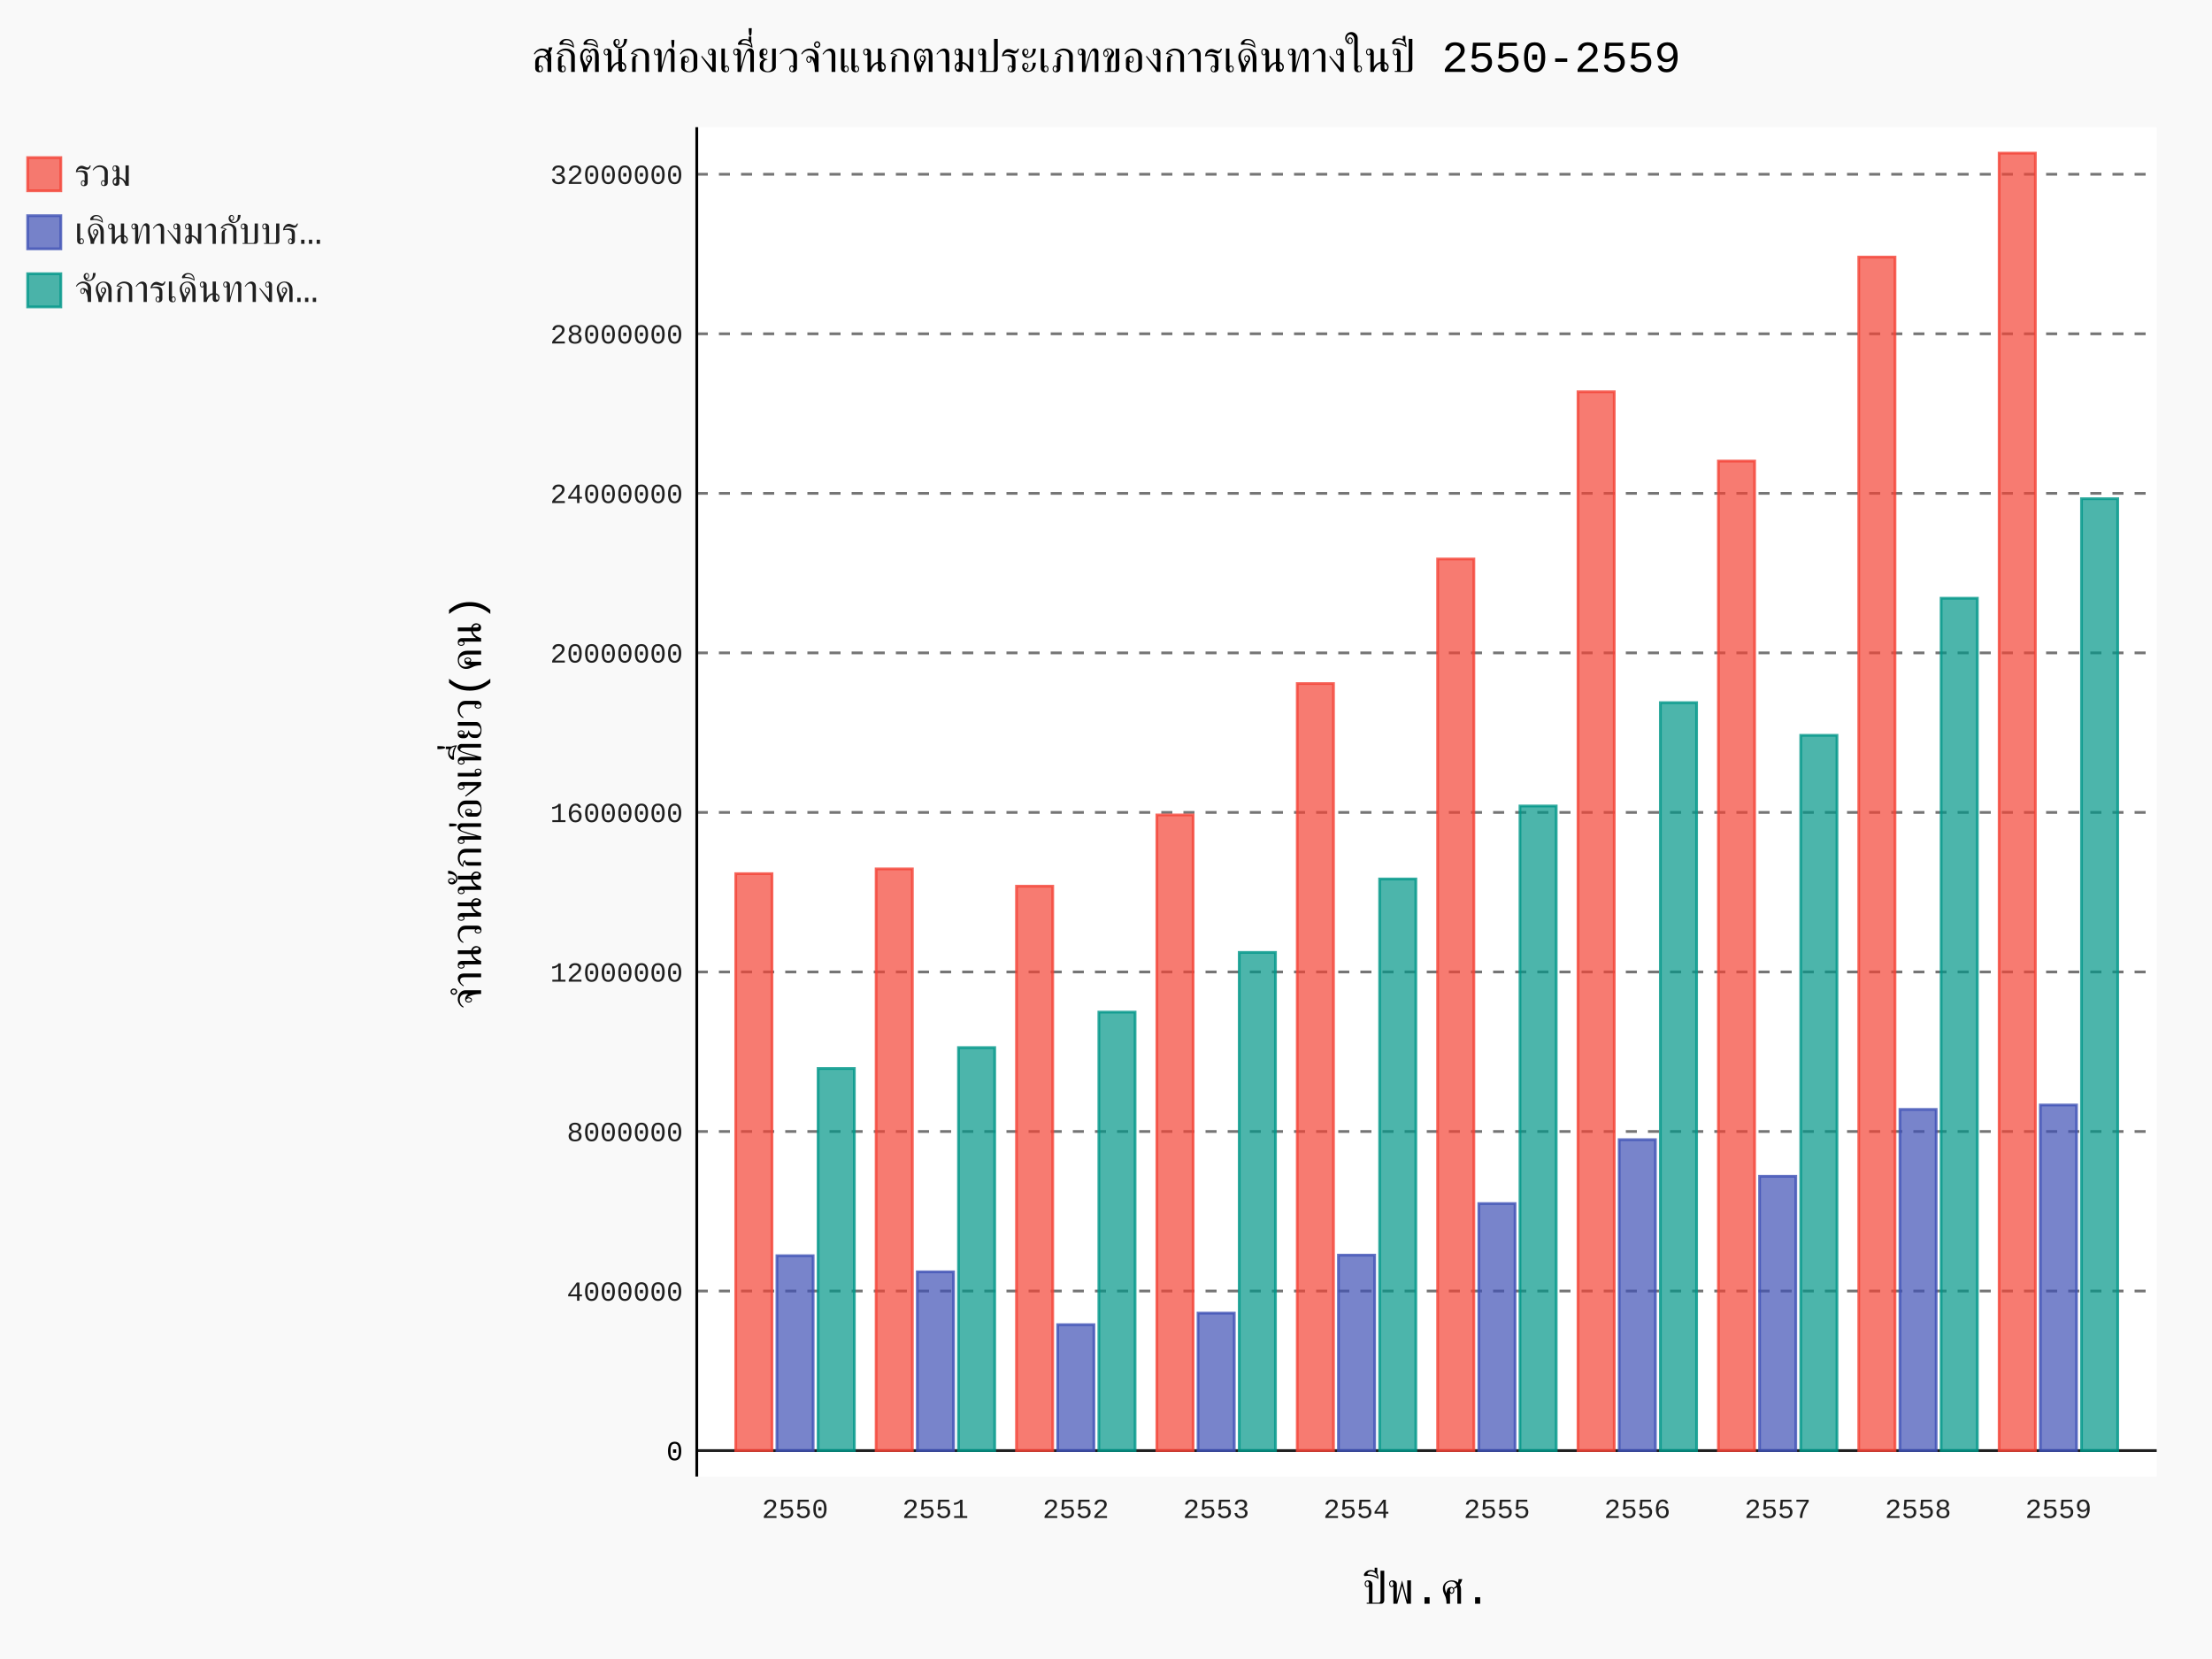
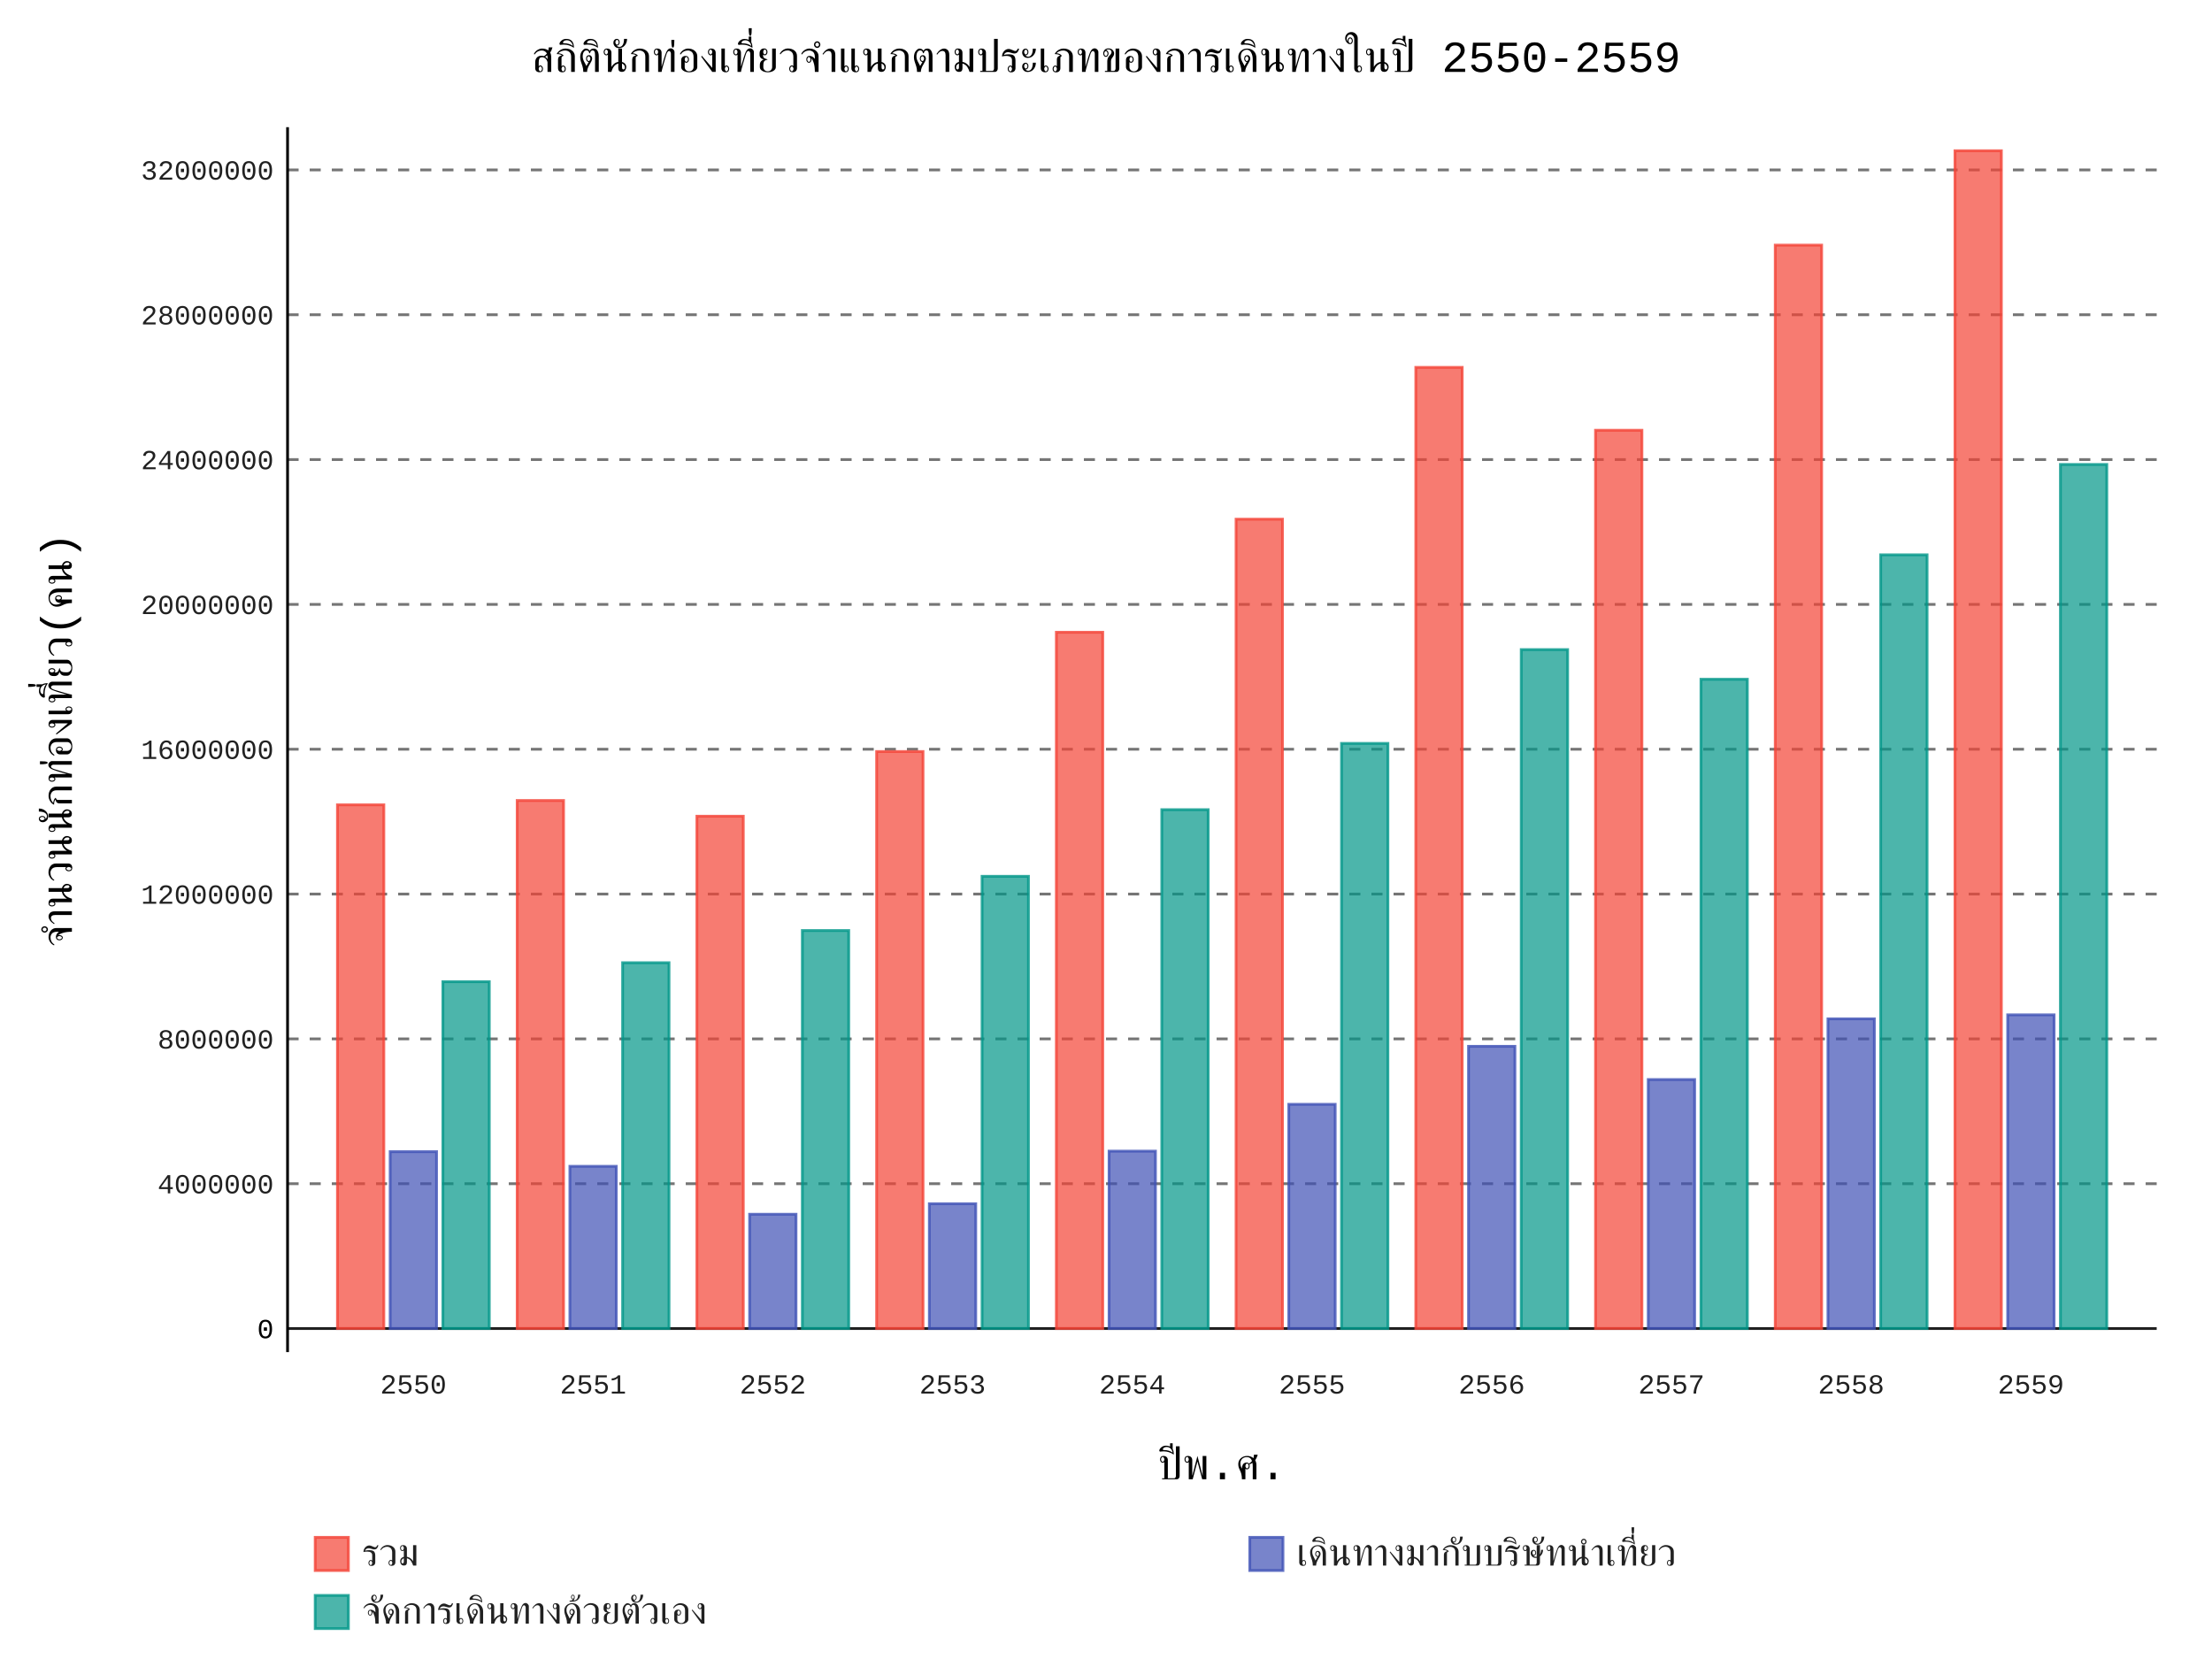
- <svg xmlns="http://www.w3.org/2000/svg" id="chart-1ba8c860-4dbc-46d3-808d-9aaba8600402" class="pygal-chart" viewBox="0 0 800 600">
+ <svg xmlns="http://www.w3.org/2000/svg" id="chart-e5540ccb-08a6-4ef2-a587-dcfdd253a088" class="pygal-chart" viewBox="0 0 800 600">
  <defs>
-     <style type="text/css">#chart-1ba8c860-4dbc-46d3-808d-9aaba8600402{-webkit-user-select:none;-webkit-font-smoothing:antialiased;font-family:Consolas,"Liberation Mono",Menlo,Courier,monospace}#chart-1ba8c860-4dbc-46d3-808d-9aaba8600402 .title{font-family:Consolas,"Liberation Mono",Menlo,Courier,monospace;font-size:16px}#chart-1ba8c860-4dbc-46d3-808d-9aaba8600402 .legends .legend text{font-family:Consolas,"Liberation Mono",Menlo,Courier,monospace;font-size:14px}#chart-1ba8c860-4dbc-46d3-808d-9aaba8600402 .axis text{font-family:Consolas,"Liberation Mono",Menlo,Courier,monospace;font-size:10px}#chart-1ba8c860-4dbc-46d3-808d-9aaba8600402 .axis text.major{font-family:Consolas,"Liberation Mono",Menlo,Courier,monospace;font-size:10px}#chart-1ba8c860-4dbc-46d3-808d-9aaba8600402 .text-overlay text.value{font-family:Consolas,"Liberation Mono",Menlo,Courier,monospace;font-size:16px}#chart-1ba8c860-4dbc-46d3-808d-9aaba8600402 .text-overlay text.label{font-family:Consolas,"Liberation Mono",Menlo,Courier,monospace;font-size:10px}#chart-1ba8c860-4dbc-46d3-808d-9aaba8600402 .tooltip{font-family:Consolas,"Liberation Mono",Menlo,Courier,monospace;font-size:14px}#chart-1ba8c860-4dbc-46d3-808d-9aaba8600402 text.no_data{font-family:Consolas,"Liberation Mono",Menlo,Courier,monospace;font-size:64px}
- #chart-1ba8c860-4dbc-46d3-808d-9aaba8600402{background-color:rgba(249,249,249,1)}#chart-1ba8c860-4dbc-46d3-808d-9aaba8600402 path,#chart-1ba8c860-4dbc-46d3-808d-9aaba8600402 line,#chart-1ba8c860-4dbc-46d3-808d-9aaba8600402 rect,#chart-1ba8c860-4dbc-46d3-808d-9aaba8600402 circle{-webkit-transition:150ms;-moz-transition:150ms;transition:150ms}#chart-1ba8c860-4dbc-46d3-808d-9aaba8600402 .graph &gt; .background{fill:rgba(249,249,249,1)}#chart-1ba8c860-4dbc-46d3-808d-9aaba8600402 .plot &gt; .background{fill:rgba(255,255,255,1)}#chart-1ba8c860-4dbc-46d3-808d-9aaba8600402 .graph{fill:rgba(0,0,0,.87)}#chart-1ba8c860-4dbc-46d3-808d-9aaba8600402 text.no_data{fill:rgba(0,0,0,1)}#chart-1ba8c860-4dbc-46d3-808d-9aaba8600402 .title{fill:rgba(0,0,0,1)}#chart-1ba8c860-4dbc-46d3-808d-9aaba8600402 .legends .legend text{fill:rgba(0,0,0,.87)}#chart-1ba8c860-4dbc-46d3-808d-9aaba8600402 .legends .legend:hover text{fill:rgba(0,0,0,1)}#chart-1ba8c860-4dbc-46d3-808d-9aaba8600402 .axis .line{stroke:rgba(0,0,0,1)}#chart-1ba8c860-4dbc-46d3-808d-9aaba8600402 .axis .guide.line{stroke:rgba(0,0,0,.54)}#chart-1ba8c860-4dbc-46d3-808d-9aaba8600402 .axis .major.line{stroke:rgba(0,0,0,.87)}#chart-1ba8c860-4dbc-46d3-808d-9aaba8600402 .axis text.major{fill:rgba(0,0,0,1)}#chart-1ba8c860-4dbc-46d3-808d-9aaba8600402 .axis.y .guides:hover .guide.line,#chart-1ba8c860-4dbc-46d3-808d-9aaba8600402 .line-graph .axis.x .guides:hover .guide.line,#chart-1ba8c860-4dbc-46d3-808d-9aaba8600402 .stackedline-graph .axis.x .guides:hover .guide.line,#chart-1ba8c860-4dbc-46d3-808d-9aaba8600402 .xy-graph .axis.x .guides:hover .guide.line{stroke:rgba(0,0,0,1)}#chart-1ba8c860-4dbc-46d3-808d-9aaba8600402 .axis .guides:hover text{fill:rgba(0,0,0,1)}#chart-1ba8c860-4dbc-46d3-808d-9aaba8600402 .reactive{fill-opacity:.7;stroke-opacity:.8}#chart-1ba8c860-4dbc-46d3-808d-9aaba8600402 .ci{stroke:rgba(0,0,0,.87)}#chart-1ba8c860-4dbc-46d3-808d-9aaba8600402 .reactive.active,#chart-1ba8c860-4dbc-46d3-808d-9aaba8600402 .active .reactive{fill-opacity:.8;stroke-opacity:.9;stroke-width:4}#chart-1ba8c860-4dbc-46d3-808d-9aaba8600402 .ci .reactive.active{stroke-width:1.5}#chart-1ba8c860-4dbc-46d3-808d-9aaba8600402 .series text{fill:rgba(0,0,0,1)}#chart-1ba8c860-4dbc-46d3-808d-9aaba8600402 .tooltip rect{fill:rgba(255,255,255,1);stroke:rgba(0,0,0,1);-webkit-transition:opacity 150ms;-moz-transition:opacity 150ms;transition:opacity 150ms}#chart-1ba8c860-4dbc-46d3-808d-9aaba8600402 .tooltip .label{fill:rgba(0,0,0,.87)}#chart-1ba8c860-4dbc-46d3-808d-9aaba8600402 .tooltip .label{fill:rgba(0,0,0,.87)}#chart-1ba8c860-4dbc-46d3-808d-9aaba8600402 .tooltip .legend{font-size:.8em;fill:rgba(0,0,0,.54)}#chart-1ba8c860-4dbc-46d3-808d-9aaba8600402 .tooltip .x_label{font-size:.6em;fill:rgba(0,0,0,1)}#chart-1ba8c860-4dbc-46d3-808d-9aaba8600402 .tooltip .xlink{font-size:.5em;text-decoration:underline}#chart-1ba8c860-4dbc-46d3-808d-9aaba8600402 .tooltip .value{font-size:1.5em}#chart-1ba8c860-4dbc-46d3-808d-9aaba8600402 .bound{font-size:.5em}#chart-1ba8c860-4dbc-46d3-808d-9aaba8600402 .max-value{font-size:.75em;fill:rgba(0,0,0,.54)}#chart-1ba8c860-4dbc-46d3-808d-9aaba8600402 .map-element{fill:rgba(255,255,255,1);stroke:rgba(0,0,0,.54) !important}#chart-1ba8c860-4dbc-46d3-808d-9aaba8600402 .map-element .reactive{fill-opacity:inherit;stroke-opacity:inherit}#chart-1ba8c860-4dbc-46d3-808d-9aaba8600402 .color-0,#chart-1ba8c860-4dbc-46d3-808d-9aaba8600402 .color-0 a:visited{stroke:#F44336;fill:#F44336}#chart-1ba8c860-4dbc-46d3-808d-9aaba8600402 .color-1,#chart-1ba8c860-4dbc-46d3-808d-9aaba8600402 .color-1 a:visited{stroke:#3F51B5;fill:#3F51B5}#chart-1ba8c860-4dbc-46d3-808d-9aaba8600402 .color-2,#chart-1ba8c860-4dbc-46d3-808d-9aaba8600402 .color-2 a:visited{stroke:#009688;fill:#009688}#chart-1ba8c860-4dbc-46d3-808d-9aaba8600402 .text-overlay .color-0 text{fill:black}#chart-1ba8c860-4dbc-46d3-808d-9aaba8600402 .text-overlay .color-1 text{fill:black}#chart-1ba8c860-4dbc-46d3-808d-9aaba8600402 .text-overlay .color-2 text{fill:black}
- #chart-1ba8c860-4dbc-46d3-808d-9aaba8600402 text.no_data{text-anchor:middle}#chart-1ba8c860-4dbc-46d3-808d-9aaba8600402 .guide.line{fill:none}#chart-1ba8c860-4dbc-46d3-808d-9aaba8600402 .centered{text-anchor:middle}#chart-1ba8c860-4dbc-46d3-808d-9aaba8600402 .title{text-anchor:middle}#chart-1ba8c860-4dbc-46d3-808d-9aaba8600402 .legends .legend text{fill-opacity:1}#chart-1ba8c860-4dbc-46d3-808d-9aaba8600402 .axis.x text{text-anchor:middle}#chart-1ba8c860-4dbc-46d3-808d-9aaba8600402 .axis.x:not(.web) text[transform]{text-anchor:start}#chart-1ba8c860-4dbc-46d3-808d-9aaba8600402 .axis.x:not(.web) text[transform].backwards{text-anchor:end}#chart-1ba8c860-4dbc-46d3-808d-9aaba8600402 .axis.y text{text-anchor:end}#chart-1ba8c860-4dbc-46d3-808d-9aaba8600402 .axis.y text[transform].backwards{text-anchor:start}#chart-1ba8c860-4dbc-46d3-808d-9aaba8600402 .axis.y2 text{text-anchor:start}#chart-1ba8c860-4dbc-46d3-808d-9aaba8600402 .axis.y2 text[transform].backwards{text-anchor:end}#chart-1ba8c860-4dbc-46d3-808d-9aaba8600402 .axis .guide.line{stroke-dasharray:4,4}#chart-1ba8c860-4dbc-46d3-808d-9aaba8600402 .axis .major.guide.line{stroke-dasharray:6,6}#chart-1ba8c860-4dbc-46d3-808d-9aaba8600402 .horizontal .axis.y .guide.line,#chart-1ba8c860-4dbc-46d3-808d-9aaba8600402 .horizontal .axis.y2 .guide.line,#chart-1ba8c860-4dbc-46d3-808d-9aaba8600402 .vertical .axis.x .guide.line{opacity:0}#chart-1ba8c860-4dbc-46d3-808d-9aaba8600402 .horizontal .axis.always_show .guide.line,#chart-1ba8c860-4dbc-46d3-808d-9aaba8600402 .vertical .axis.always_show .guide.line{opacity:1 !important}#chart-1ba8c860-4dbc-46d3-808d-9aaba8600402 .axis.y .guides:hover .guide.line,#chart-1ba8c860-4dbc-46d3-808d-9aaba8600402 .axis.y2 .guides:hover .guide.line,#chart-1ba8c860-4dbc-46d3-808d-9aaba8600402 .axis.x .guides:hover .guide.line{opacity:1}#chart-1ba8c860-4dbc-46d3-808d-9aaba8600402 .axis .guides:hover text{opacity:1}#chart-1ba8c860-4dbc-46d3-808d-9aaba8600402 .nofill{fill:none}#chart-1ba8c860-4dbc-46d3-808d-9aaba8600402 .subtle-fill{fill-opacity:.2}#chart-1ba8c860-4dbc-46d3-808d-9aaba8600402 .dot{stroke-width:1px;fill-opacity:1}#chart-1ba8c860-4dbc-46d3-808d-9aaba8600402 .dot.active{stroke-width:5px}#chart-1ba8c860-4dbc-46d3-808d-9aaba8600402 .dot.negative{fill:transparent}#chart-1ba8c860-4dbc-46d3-808d-9aaba8600402 text,#chart-1ba8c860-4dbc-46d3-808d-9aaba8600402 tspan{stroke:none !important}#chart-1ba8c860-4dbc-46d3-808d-9aaba8600402 .series text.active{opacity:1}#chart-1ba8c860-4dbc-46d3-808d-9aaba8600402 .tooltip rect{fill-opacity:.95;stroke-width:.5}#chart-1ba8c860-4dbc-46d3-808d-9aaba8600402 .tooltip text{fill-opacity:1}#chart-1ba8c860-4dbc-46d3-808d-9aaba8600402 .showable{visibility:hidden}#chart-1ba8c860-4dbc-46d3-808d-9aaba8600402 .showable.shown{visibility:visible}#chart-1ba8c860-4dbc-46d3-808d-9aaba8600402 .gauge-background{fill:rgba(229,229,229,1);stroke:none}#chart-1ba8c860-4dbc-46d3-808d-9aaba8600402 .bg-lines{stroke:rgba(249,249,249,1);stroke-width:2px}</style>
+     <style type="text/css">#chart-e5540ccb-08a6-4ef2-a587-dcfdd253a088{-webkit-user-select:none;-webkit-font-smoothing:antialiased;font-family:Consolas,"Liberation Mono",Menlo,Courier,monospace}#chart-e5540ccb-08a6-4ef2-a587-dcfdd253a088 .title{font-family:Consolas,"Liberation Mono",Menlo,Courier,monospace;font-size:16px}#chart-e5540ccb-08a6-4ef2-a587-dcfdd253a088 .legends .legend text{font-family:Consolas,"Liberation Mono",Menlo,Courier,monospace;font-size:14px}#chart-e5540ccb-08a6-4ef2-a587-dcfdd253a088 .axis text{font-family:Consolas,"Liberation Mono",Menlo,Courier,monospace;font-size:10px}#chart-e5540ccb-08a6-4ef2-a587-dcfdd253a088 .axis text.major{font-family:Consolas,"Liberation Mono",Menlo,Courier,monospace;font-size:10px}#chart-e5540ccb-08a6-4ef2-a587-dcfdd253a088 .text-overlay text.value{font-family:Consolas,"Liberation Mono",Menlo,Courier,monospace;font-size:16px}#chart-e5540ccb-08a6-4ef2-a587-dcfdd253a088 .text-overlay text.label{font-family:Consolas,"Liberation Mono",Menlo,Courier,monospace;font-size:10px}#chart-e5540ccb-08a6-4ef2-a587-dcfdd253a088 .tooltip{font-family:Consolas,"Liberation Mono",Menlo,Courier,monospace;font-size:14px}#chart-e5540ccb-08a6-4ef2-a587-dcfdd253a088 text.no_data{font-family:Consolas,"Liberation Mono",Menlo,Courier,monospace;font-size:64px}
+ #chart-e5540ccb-08a6-4ef2-a587-dcfdd253a088{background-color:transparent}#chart-e5540ccb-08a6-4ef2-a587-dcfdd253a088 path,#chart-e5540ccb-08a6-4ef2-a587-dcfdd253a088 line,#chart-e5540ccb-08a6-4ef2-a587-dcfdd253a088 rect,#chart-e5540ccb-08a6-4ef2-a587-dcfdd253a088 circle{-webkit-transition:150ms;-moz-transition:150ms;transition:150ms}#chart-e5540ccb-08a6-4ef2-a587-dcfdd253a088 .graph &gt; .background{fill:transparent}#chart-e5540ccb-08a6-4ef2-a587-dcfdd253a088 .plot &gt; .background{fill:transparent}#chart-e5540ccb-08a6-4ef2-a587-dcfdd253a088 .graph{fill:rgba(0,0,0,.87)}#chart-e5540ccb-08a6-4ef2-a587-dcfdd253a088 text.no_data{fill:rgba(0,0,0,1)}#chart-e5540ccb-08a6-4ef2-a587-dcfdd253a088 .title{fill:rgba(0,0,0,1)}#chart-e5540ccb-08a6-4ef2-a587-dcfdd253a088 .legends .legend text{fill:rgba(0,0,0,.87)}#chart-e5540ccb-08a6-4ef2-a587-dcfdd253a088 .legends .legend:hover text{fill:rgba(0,0,0,1)}#chart-e5540ccb-08a6-4ef2-a587-dcfdd253a088 .axis .line{stroke:rgba(0,0,0,1)}#chart-e5540ccb-08a6-4ef2-a587-dcfdd253a088 .axis .guide.line{stroke:rgba(0,0,0,.54)}#chart-e5540ccb-08a6-4ef2-a587-dcfdd253a088 .axis .major.line{stroke:rgba(0,0,0,.87)}#chart-e5540ccb-08a6-4ef2-a587-dcfdd253a088 .axis text.major{fill:rgba(0,0,0,1)}#chart-e5540ccb-08a6-4ef2-a587-dcfdd253a088 .axis.y .guides:hover .guide.line,#chart-e5540ccb-08a6-4ef2-a587-dcfdd253a088 .line-graph .axis.x .guides:hover .guide.line,#chart-e5540ccb-08a6-4ef2-a587-dcfdd253a088 .stackedline-graph .axis.x .guides:hover .guide.line,#chart-e5540ccb-08a6-4ef2-a587-dcfdd253a088 .xy-graph .axis.x .guides:hover .guide.line{stroke:rgba(0,0,0,1)}#chart-e5540ccb-08a6-4ef2-a587-dcfdd253a088 .axis .guides:hover text{fill:rgba(0,0,0,1)}#chart-e5540ccb-08a6-4ef2-a587-dcfdd253a088 .reactive{fill-opacity:.7;stroke-opacity:.8}#chart-e5540ccb-08a6-4ef2-a587-dcfdd253a088 .ci{stroke:rgba(0,0,0,.87)}#chart-e5540ccb-08a6-4ef2-a587-dcfdd253a088 .reactive.active,#chart-e5540ccb-08a6-4ef2-a587-dcfdd253a088 .active .reactive{fill-opacity:.8;stroke-opacity:.9;stroke-width:4}#chart-e5540ccb-08a6-4ef2-a587-dcfdd253a088 .ci .reactive.active{stroke-width:1.5}#chart-e5540ccb-08a6-4ef2-a587-dcfdd253a088 .series text{fill:rgba(0,0,0,1)}#chart-e5540ccb-08a6-4ef2-a587-dcfdd253a088 .tooltip rect{fill:transparent;stroke:rgba(0,0,0,1);-webkit-transition:opacity 150ms;-moz-transition:opacity 150ms;transition:opacity 150ms}#chart-e5540ccb-08a6-4ef2-a587-dcfdd253a088 .tooltip .label{fill:rgba(0,0,0,.87)}#chart-e5540ccb-08a6-4ef2-a587-dcfdd253a088 .tooltip .label{fill:rgba(0,0,0,.87)}#chart-e5540ccb-08a6-4ef2-a587-dcfdd253a088 .tooltip .legend{font-size:.8em;fill:rgba(0,0,0,.54)}#chart-e5540ccb-08a6-4ef2-a587-dcfdd253a088 .tooltip .x_label{font-size:.6em;fill:rgba(0,0,0,1)}#chart-e5540ccb-08a6-4ef2-a587-dcfdd253a088 .tooltip .xlink{font-size:.5em;text-decoration:underline}#chart-e5540ccb-08a6-4ef2-a587-dcfdd253a088 .tooltip .value{font-size:1.5em}#chart-e5540ccb-08a6-4ef2-a587-dcfdd253a088 .bound{font-size:.5em}#chart-e5540ccb-08a6-4ef2-a587-dcfdd253a088 .max-value{font-size:.75em;fill:rgba(0,0,0,.54)}#chart-e5540ccb-08a6-4ef2-a587-dcfdd253a088 .map-element{fill:transparent;stroke:rgba(0,0,0,.54) !important}#chart-e5540ccb-08a6-4ef2-a587-dcfdd253a088 .map-element .reactive{fill-opacity:inherit;stroke-opacity:inherit}#chart-e5540ccb-08a6-4ef2-a587-dcfdd253a088 .color-0,#chart-e5540ccb-08a6-4ef2-a587-dcfdd253a088 .color-0 a:visited{stroke:#F44336;fill:#F44336}#chart-e5540ccb-08a6-4ef2-a587-dcfdd253a088 .color-1,#chart-e5540ccb-08a6-4ef2-a587-dcfdd253a088 .color-1 a:visited{stroke:#3F51B5;fill:#3F51B5}#chart-e5540ccb-08a6-4ef2-a587-dcfdd253a088 .color-2,#chart-e5540ccb-08a6-4ef2-a587-dcfdd253a088 .color-2 a:visited{stroke:#009688;fill:#009688}#chart-e5540ccb-08a6-4ef2-a587-dcfdd253a088 .text-overlay .color-0 text{fill:black}#chart-e5540ccb-08a6-4ef2-a587-dcfdd253a088 .text-overlay .color-1 text{fill:black}#chart-e5540ccb-08a6-4ef2-a587-dcfdd253a088 .text-overlay .color-2 text{fill:black}
+ #chart-e5540ccb-08a6-4ef2-a587-dcfdd253a088 text.no_data{text-anchor:middle}#chart-e5540ccb-08a6-4ef2-a587-dcfdd253a088 .guide.line{fill:none}#chart-e5540ccb-08a6-4ef2-a587-dcfdd253a088 .centered{text-anchor:middle}#chart-e5540ccb-08a6-4ef2-a587-dcfdd253a088 .title{text-anchor:middle}#chart-e5540ccb-08a6-4ef2-a587-dcfdd253a088 .legends .legend text{fill-opacity:1}#chart-e5540ccb-08a6-4ef2-a587-dcfdd253a088 .axis.x text{text-anchor:middle}#chart-e5540ccb-08a6-4ef2-a587-dcfdd253a088 .axis.x:not(.web) text[transform]{text-anchor:start}#chart-e5540ccb-08a6-4ef2-a587-dcfdd253a088 .axis.x:not(.web) text[transform].backwards{text-anchor:end}#chart-e5540ccb-08a6-4ef2-a587-dcfdd253a088 .axis.y text{text-anchor:end}#chart-e5540ccb-08a6-4ef2-a587-dcfdd253a088 .axis.y text[transform].backwards{text-anchor:start}#chart-e5540ccb-08a6-4ef2-a587-dcfdd253a088 .axis.y2 text{text-anchor:start}#chart-e5540ccb-08a6-4ef2-a587-dcfdd253a088 .axis.y2 text[transform].backwards{text-anchor:end}#chart-e5540ccb-08a6-4ef2-a587-dcfdd253a088 .axis .guide.line{stroke-dasharray:4,4}#chart-e5540ccb-08a6-4ef2-a587-dcfdd253a088 .axis .major.guide.line{stroke-dasharray:6,6}#chart-e5540ccb-08a6-4ef2-a587-dcfdd253a088 .horizontal .axis.y .guide.line,#chart-e5540ccb-08a6-4ef2-a587-dcfdd253a088 .horizontal .axis.y2 .guide.line,#chart-e5540ccb-08a6-4ef2-a587-dcfdd253a088 .vertical .axis.x .guide.line{opacity:0}#chart-e5540ccb-08a6-4ef2-a587-dcfdd253a088 .horizontal .axis.always_show .guide.line,#chart-e5540ccb-08a6-4ef2-a587-dcfdd253a088 .vertical .axis.always_show .guide.line{opacity:1 !important}#chart-e5540ccb-08a6-4ef2-a587-dcfdd253a088 .axis.y .guides:hover .guide.line,#chart-e5540ccb-08a6-4ef2-a587-dcfdd253a088 .axis.y2 .guides:hover .guide.line,#chart-e5540ccb-08a6-4ef2-a587-dcfdd253a088 .axis.x .guides:hover .guide.line{opacity:1}#chart-e5540ccb-08a6-4ef2-a587-dcfdd253a088 .axis .guides:hover text{opacity:1}#chart-e5540ccb-08a6-4ef2-a587-dcfdd253a088 .nofill{fill:none}#chart-e5540ccb-08a6-4ef2-a587-dcfdd253a088 .subtle-fill{fill-opacity:.2}#chart-e5540ccb-08a6-4ef2-a587-dcfdd253a088 .dot{stroke-width:1px;fill-opacity:1}#chart-e5540ccb-08a6-4ef2-a587-dcfdd253a088 .dot.active{stroke-width:5px}#chart-e5540ccb-08a6-4ef2-a587-dcfdd253a088 .dot.negative{fill:transparent}#chart-e5540ccb-08a6-4ef2-a587-dcfdd253a088 text,#chart-e5540ccb-08a6-4ef2-a587-dcfdd253a088 tspan{stroke:none !important}#chart-e5540ccb-08a6-4ef2-a587-dcfdd253a088 .series text.active{opacity:1}#chart-e5540ccb-08a6-4ef2-a587-dcfdd253a088 .tooltip rect{fill-opacity:.95;stroke-width:.5}#chart-e5540ccb-08a6-4ef2-a587-dcfdd253a088 .tooltip text{fill-opacity:1}#chart-e5540ccb-08a6-4ef2-a587-dcfdd253a088 .showable{visibility:hidden}#chart-e5540ccb-08a6-4ef2-a587-dcfdd253a088 .showable.shown{visibility:visible}#chart-e5540ccb-08a6-4ef2-a587-dcfdd253a088 .gauge-background{fill:rgba(229,229,229,1);stroke:none}#chart-e5540ccb-08a6-4ef2-a587-dcfdd253a088 .bg-lines{stroke:transparent;stroke-width:2px}</style>
  </defs>
  <g class="graph bar-graph vertical">
    <rect class="background" height="600" width="800" x="0" y="0" />
-     <g class="plot" transform="translate(252, 46)">
-       <rect class="background" height="488" width="528.0" x="0" y="0" />
+     <g class="plot" transform="translate(104, 46)">
+       <rect class="background" height="443.0" width="676.0" x="0" y="0" />
      <g class="axis y always_show">
        <g class="guides">
-           <path class="axis major line" d="M0 478.615 h528" />
-           <text class="major" x="-5" y="482.115">0</text>
-         </g>
-         <g class="guides">
-           <path class="guide line" d="M0 420.916 h528" />
-           <text class="" x="-5" y="424.416">4000000</text>
-         </g>
-         <g class="guides">
-           <path class="guide line" d="M0 363.217 h528" />
-           <text class="" x="-5" y="366.717">8000000</text>
-         </g>
-         <g class="guides">
-           <path class="guide line" d="M0 305.519 h528" />
-           <text class="" x="-5" y="309.019">12000000</text>
-         </g>
-         <g class="guides">
-           <path class="guide line" d="M0 247.82 h528" />
-           <text class="" x="-5" y="251.32">16000000</text>
-         </g>
-         <g class="guides">
-           <path class="guide line" d="M0 190.121 h528" />
-           <text class="" x="-5" y="193.621">20000000</text>
-         </g>
-         <g class="guides">
-           <path class="guide line" d="M0 132.422 h528" />
-           <text class="" x="-5" y="135.922">24000000</text>
-         </g>
-         <g class="guides">
-           <path class="guide line" d="M0 74.723 h528" />
-           <text class="" x="-5" y="78.223">28000000</text>
-         </g>
-         <g class="guides">
-           <path class="guide line" d="M0 17.024 h528" />
-           <text class="" x="-5" y="20.524">32000000</text>
+           <path class="axis major line" d="M0 434.481 h676" />
+           <text class="major" x="-5" y="437.981">0</text>
+         </g>
+         <g class="guides">
+           <path class="guide line" d="M0 382.102 h676" />
+           <text class="" x="-5" y="385.602">4000000</text>
+         </g>
+         <g class="guides">
+           <path class="guide line" d="M0 329.724 h676" />
+           <text class="" x="-5" y="333.224">8000000</text>
+         </g>
+         <g class="guides">
+           <path class="guide line" d="M0 277.346 h676" />
+           <text class="" x="-5" y="280.846">12000000</text>
+         </g>
+         <g class="guides">
+           <path class="guide line" d="M0 224.967 h676" />
+           <text class="" x="-5" y="228.467">16000000</text>
+         </g>
+         <g class="guides">
+           <path class="guide line" d="M0 172.589 h676" />
+           <text class="" x="-5" y="176.089">20000000</text>
+         </g>
+         <g class="guides">
+           <path class="guide line" d="M0 120.211 h676" />
+           <text class="" x="-5" y="123.711">24000000</text>
+         </g>
+         <g class="guides">
+           <path class="guide line" d="M0 67.832 h676" />
+           <text class="" x="-5" y="71.332">28000000</text>
+         </g>
+         <g class="guides">
+           <path class="guide line" d="M0 15.454 h676" />
+           <text class="" x="-5" y="18.954">32000000</text>
        </g>
      </g>
      <g class="axis x">
-         <path class="line" d="M0 0 v488" />
-         <g class="guides">
-           <path class="guide line" d="M35.538 0 v488" />
-           <text class="" x="35.538" y="503.0">2550</text>
-         </g>
-         <g class="guides">
-           <path class="guide line" d="M86.308 0 v488" />
-           <text class="" x="86.308" y="503.0">2551</text>
-         </g>
-         <g class="guides">
-           <path class="guide line" d="M137.077 0 v488" />
-           <text class="" x="137.077" y="503.0">2552</text>
-         </g>
-         <g class="guides">
-           <path class="guide line" d="M187.846 0 v488" />
-           <text class="" x="187.846" y="503.0">2553</text>
-         </g>
-         <g class="guides">
-           <path class="guide line" d="M238.615 0 v488" />
-           <text class="" x="238.615" y="503.0">2554</text>
-         </g>
-         <g class="guides">
-           <path class="guide line" d="M289.385 0 v488" />
-           <text class="" x="289.385" y="503.0">2555</text>
-         </g>
-         <g class="guides">
-           <path class="guide line" d="M340.154 0 v488" />
-           <text class="" x="340.154" y="503.0">2556</text>
-         </g>
-         <g class="guides">
-           <path class="guide line" d="M390.923 0 v488" />
-           <text class="" x="390.923" y="503.0">2557</text>
-         </g>
-         <g class="guides">
-           <path class="guide line" d="M441.692 0 v488" />
-           <text class="" x="441.692" y="503.0">2558</text>
-         </g>
-         <g class="guides">
-           <path class="guide line" d="M492.462 0 v488" />
-           <text class="" x="492.462" y="503.0">2559</text>
+         <path class="line" d="M0 0 v443" />
+         <g class="guides">
+           <path class="guide line" d="M45.5 0 v443" />
+           <text class="" x="45.5" y="458.0">2550</text>
+         </g>
+         <g class="guides">
+           <path class="guide line" d="M110.5 0 v443" />
+           <text class="" x="110.5" y="458.0">2551</text>
+         </g>
+         <g class="guides">
+           <path class="guide line" d="M175.5 0 v443" />
+           <text class="" x="175.5" y="458.0">2552</text>
+         </g>
+         <g class="guides">
+           <path class="guide line" d="M240.5 0 v443" />
+           <text class="" x="240.5" y="458.0">2553</text>
+         </g>
+         <g class="guides">
+           <path class="guide line" d="M305.5 0 v443" />
+           <text class="" x="305.5" y="458.0">2554</text>
+         </g>
+         <g class="guides">
+           <path class="guide line" d="M370.5 0 v443" />
+           <text class="" x="370.5" y="458.0">2555</text>
+         </g>
+         <g class="guides">
+           <path class="guide line" d="M435.5 0 v443" />
+           <text class="" x="435.5" y="458.0">2556</text>
+         </g>
+         <g class="guides">
+           <path class="guide line" d="M500.5 0 v443" />
+           <text class="" x="500.5" y="458.0">2557</text>
+         </g>
+         <g class="guides">
+           <path class="guide line" d="M565.5 0 v443" />
+           <text class="" x="565.5" y="458.0">2558</text>
+         </g>
+         <g class="guides">
+           <path class="guide line" d="M630.5 0 v443" />
+           <text class="" x="630.5" y="458.0">2559</text>
        </g>
      </g>
      <g class="series serie-0 color-0">
        <g class="bars">
          <g class="bar">
-             <rect class="rect reactive tooltip-trigger" height="208.643" rx="0" ry="0" width="13.105" x="14.094" y="269.973" />
-           </g>
-           <g class="bar">
-             <rect class="rect reactive tooltip-trigger" height="210.374" rx="0" ry="0" width="13.105" x="64.863" y="268.242" />
-           </g>
-           <g class="bar">
-             <rect class="rect reactive tooltip-trigger" height="204.108" rx="0" ry="0" width="13.105" x="115.632" y="274.508" />
-           </g>
-           <g class="bar">
-             <rect class="rect reactive tooltip-trigger" height="229.878" rx="0" ry="0" width="13.105" x="166.401" y="248.737" />
-           </g>
-           <g class="bar">
-             <rect class="rect reactive tooltip-trigger" height="277.394" rx="0" ry="0" width="13.105" x="217.17" y="201.221" />
-           </g>
-           <g class="bar">
-             <rect class="rect reactive tooltip-trigger" height="322.449" rx="0" ry="0" width="13.105" x="267.94" y="156.166" />
-           </g>
-           <g class="bar">
-             <rect class="rect reactive tooltip-trigger" height="382.93" rx="0" ry="0" width="13.105" x="318.709" y="95.686" />
-           </g>
-           <g class="bar">
-             <rect class="rect reactive tooltip-trigger" height="357.873" rx="0" ry="0" width="13.105" x="369.478" y="120.742" />
-           </g>
-           <g class="bar">
-             <rect class="rect reactive tooltip-trigger" height="431.634" rx="0" ry="0" width="13.105" x="420.247" y="46.981" />
-           </g>
-           <g class="bar">
-             <rect class="rect reactive tooltip-trigger" height="469.231" rx="0" ry="0" width="13.105" x="471.017" y="9.385" />
+             <rect class="rect reactive tooltip-trigger" height="189.403" rx="0" ry="0" width="16.779" x="18.044" y="245.078" />
+           </g>
+           <g class="bar">
+             <rect class="rect reactive tooltip-trigger" height="190.974" rx="0" ry="0" width="16.779" x="83.044" y="243.506" />
+           </g>
+           <g class="bar">
+             <rect class="rect reactive tooltip-trigger" height="185.286" rx="0" ry="0" width="16.779" x="148.044" y="249.194" />
+           </g>
+           <g class="bar">
+             <rect class="rect reactive tooltip-trigger" height="208.681" rx="0" ry="0" width="16.779" x="213.044" y="225.8" />
+           </g>
+           <g class="bar">
+             <rect class="rect reactive tooltip-trigger" height="251.815" rx="0" ry="0" width="16.779" x="278.044" y="182.666" />
+           </g>
+           <g class="bar">
+             <rect class="rect reactive tooltip-trigger" height="292.715" rx="0" ry="0" width="16.779" x="343.044" y="141.766" />
+           </g>
+           <g class="bar">
+             <rect class="rect reactive tooltip-trigger" height="347.618" rx="0" ry="0" width="16.779" x="408.044" y="86.862" />
+           </g>
+           <g class="bar">
+             <rect class="rect reactive tooltip-trigger" height="324.873" rx="0" ry="0" width="16.779" x="473.044" y="109.608" />
+           </g>
+           <g class="bar">
+             <rect class="rect reactive tooltip-trigger" height="391.832" rx="0" ry="0" width="16.779" x="538.044" y="42.649" />
+           </g>
+           <g class="bar">
+             <rect class="rect reactive tooltip-trigger" height="425.962" rx="0" ry="0" width="16.779" x="603.044" y="8.519" />
          </g>
        </g>
      </g>
      <g class="series serie-1 color-1">
        <g class="bars">
          <g class="bar">
-             <rect class="rect reactive tooltip-trigger" height="70.464" rx="0" ry="0" width="13.105" x="28.986" y="408.151" />
-           </g>
-           <g class="bar">
-             <rect class="rect reactive tooltip-trigger" height="64.631" rx="0" ry="0" width="13.105" x="79.755" y="413.984" />
-           </g>
-           <g class="bar">
-             <rect class="rect reactive tooltip-trigger" height="45.534" rx="0" ry="0" width="13.105" x="130.524" y="433.082" />
-           </g>
-           <g class="bar">
-             <rect class="rect reactive tooltip-trigger" height="49.713" rx="0" ry="0" width="13.105" x="181.294" y="428.903" />
-           </g>
-           <g class="bar">
-             <rect class="rect reactive tooltip-trigger" height="70.675" rx="0" ry="0" width="13.105" x="232.063" y="407.94" />
-           </g>
-           <g class="bar">
-             <rect class="rect reactive tooltip-trigger" height="89.332" rx="0" ry="0" width="13.105" x="282.832" y="389.284" />
-           </g>
-           <g class="bar">
-             <rect class="rect reactive tooltip-trigger" height="112.438" rx="0" ry="0" width="13.105" x="333.601" y="366.178" />
-           </g>
-           <g class="bar">
-             <rect class="rect reactive tooltip-trigger" height="99.199" rx="0" ry="0" width="13.105" x="384.37" y="379.416" />
-           </g>
-           <g class="bar">
-             <rect class="rect reactive tooltip-trigger" height="123.38" rx="0" ry="0" width="13.105" x="435.14" y="355.235" />
-           </g>
-           <g class="bar">
-             <rect class="rect reactive tooltip-trigger" height="124.98" rx="0" ry="0" width="13.105" x="485.909" y="353.636" />
+             <rect class="rect reactive tooltip-trigger" height="63.967" rx="0" ry="0" width="16.779" x="37.111" y="370.514" />
+           </g>
+           <g class="bar">
+             <rect class="rect reactive tooltip-trigger" height="58.671" rx="0" ry="0" width="16.779" x="102.111" y="375.81" />
+           </g>
+           <g class="bar">
+             <rect class="rect reactive tooltip-trigger" height="41.335" rx="0" ry="0" width="16.779" x="167.111" y="393.146" />
+           </g>
+           <g class="bar">
+             <rect class="rect reactive tooltip-trigger" height="45.129" rx="0" ry="0" width="16.779" x="232.111" y="389.352" />
+           </g>
+           <g class="bar">
+             <rect class="rect reactive tooltip-trigger" height="64.158" rx="0" ry="0" width="16.779" x="297.111" y="370.323" />
+           </g>
+           <g class="bar">
+             <rect class="rect reactive tooltip-trigger" height="81.094" rx="0" ry="0" width="16.779" x="362.111" y="353.387" />
+           </g>
+           <g class="bar">
+             <rect class="rect reactive tooltip-trigger" height="102.069" rx="0" ry="0" width="16.779" x="427.111" y="332.411" />
+           </g>
+           <g class="bar">
+             <rect class="rect reactive tooltip-trigger" height="90.052" rx="0" ry="0" width="16.779" x="492.111" y="344.429" />
+           </g>
+           <g class="bar">
+             <rect class="rect reactive tooltip-trigger" height="112.003" rx="0" ry="0" width="16.779" x="557.111" y="322.478" />
+           </g>
+           <g class="bar">
+             <rect class="rect reactive tooltip-trigger" height="113.455" rx="0" ry="0" width="16.779" x="622.111" y="321.026" />
          </g>
        </g>
      </g>
      <g class="series serie-2 color-2">
        <g class="bars">
          <g class="bar">
-             <rect class="rect reactive tooltip-trigger" height="138.178" rx="0" ry="0" width="13.105" x="43.878" y="340.437" />
-           </g>
-           <g class="bar">
-             <rect class="rect reactive tooltip-trigger" height="145.743" rx="0" ry="0" width="13.105" x="94.647" y="332.873" />
-           </g>
-           <g class="bar">
-             <rect class="rect reactive tooltip-trigger" height="158.574" rx="0" ry="0" width="13.105" x="145.417" y="320.041" />
-           </g>
-           <g class="bar">
-             <rect class="rect reactive tooltip-trigger" height="180.166" rx="0" ry="0" width="13.105" x="196.186" y="298.45" />
-           </g>
-           <g class="bar">
-             <rect class="rect reactive tooltip-trigger" height="206.719" rx="0" ry="0" width="13.105" x="246.955" y="271.896" />
-           </g>
-           <g class="bar">
-             <rect class="rect reactive tooltip-trigger" height="233.118" rx="0" ry="0" width="13.105" x="297.724" y="245.498" />
-           </g>
-           <g class="bar">
-             <rect class="rect reactive tooltip-trigger" height="270.492" rx="0" ry="0" width="13.105" x="348.494" y="208.123" />
-           </g>
-           <g class="bar">
-             <rect class="rect reactive tooltip-trigger" height="258.674" rx="0" ry="0" width="13.105" x="399.263" y="219.941" />
-           </g>
-           <g class="bar">
-             <rect class="rect reactive tooltip-trigger" height="308.254" rx="0" ry="0" width="13.105" x="450.032" y="170.362" />
-           </g>
-           <g class="bar">
-             <rect class="rect reactive tooltip-trigger" height="344.251" rx="0" ry="0" width="13.105" x="500.801" y="134.364" />
+             <rect class="rect reactive tooltip-trigger" height="125.437" rx="0" ry="0" width="16.779" x="56.177" y="309.044" />
+           </g>
+           <g class="bar">
+             <rect class="rect reactive tooltip-trigger" height="132.303" rx="0" ry="0" width="16.779" x="121.177" y="302.178" />
+           </g>
+           <g class="bar">
+             <rect class="rect reactive tooltip-trigger" height="143.951" rx="0" ry="0" width="16.779" x="186.177" y="290.529" />
+           </g>
+           <g class="bar">
+             <rect class="rect reactive tooltip-trigger" height="163.552" rx="0" ry="0" width="16.779" x="251.177" y="270.929" />
+           </g>
+           <g class="bar">
+             <rect class="rect reactive tooltip-trigger" height="187.657" rx="0" ry="0" width="16.779" x="316.177" y="246.824" />
+           </g>
+           <g class="bar">
+             <rect class="rect reactive tooltip-trigger" height="211.621" rx="0" ry="0" width="16.779" x="381.177" y="222.86" />
+           </g>
+           <g class="bar">
+             <rect class="rect reactive tooltip-trigger" height="245.549" rx="0" ry="0" width="16.779" x="446.177" y="188.932" />
+           </g>
+           <g class="bar">
+             <rect class="rect reactive tooltip-trigger" height="234.821" rx="0" ry="0" width="16.779" x="511.177" y="199.66" />
+           </g>
+           <g class="bar">
+             <rect class="rect reactive tooltip-trigger" height="279.829" rx="0" ry="0" width="16.779" x="576.177" y="154.652" />
+           </g>
+           <g class="bar">
+             <rect class="rect reactive tooltip-trigger" height="312.506" rx="0" ry="0" width="16.779" x="641.177" y="121.974" />
          </g>
        </g>
      </g>
    </g>
    <g class="titles">
      <text class="title plot_title" x="400.0" y="26">สถิตินักท่องเที่ยวจำแนกตามประเภทของการเดินทางในปี 2550-2559</text>
-       <text class="title" x="516.0" y="580">ปีพ.ศ.</text>
-       <text class="title" x="148.0" y="316.0" transform="rotate(-90 148 290)">จำนวนนักท่องเที่ยว(คน)</text>
-     </g>
-     <g class="plot overlay" transform="translate(252, 46)">
+       <text class="title" x="442.0" y="535.0">ปีพ.ศ.</text>
+       <text class="title" x="0" y="293.5" transform="rotate(-90 0 267.5)">จำนวนนักท่องเที่ยว(คน)</text>
+     </g>
+     <g class="plot overlay" transform="translate(104, 46)">
      <g class="series serie-0 color-0" />
      <g class="series serie-1 color-1" />
      <g class="series serie-2 color-2" />
    </g>
-     <g class="plot text-overlay" transform="translate(252, 46)">
+     <g class="plot text-overlay" transform="translate(104, 46)">
      <g class="series serie-0 color-0" />
      <g class="series serie-1 color-1" />
      <g class="series serie-2 color-2" />
    </g>
-     <g class="plot tooltip-overlay" transform="translate(252, 46)">
+     <g class="plot tooltip-overlay" transform="translate(104, 46)">
      <g class="tooltip" style="opacity: 0" transform="translate(0 0)">
        <rect class="tooltip-box" height="0" rx="0" ry="0" width="0" />
        <g class="text" />
      </g>
    </g>
-     <g class="legends" transform="translate(10, 56)">
+     <g class="legends" transform="translate(114, 555)">
      <g class="legend reactive activate-serie" id="activate-serie-0">
        <rect class="color-0 reactive" height="12" width="12" x="0.0" y="1.0" />
        <text x="17.0" y="11.2">รวม</text>
      </g>
      <g class="legend reactive activate-serie" id="activate-serie-1">
-         <rect class="color-1 reactive" height="12" width="12" x="0.0" y="22.0" />
-         <text x="17.0" y="32.2">เดินทางมากับบร…</text>
+         <rect class="color-1 reactive" height="12" width="12" x="338.0" y="1.0" />
+         <text x="355.0" y="11.2">เดินทางมากับบริษัทนำเที่ยว</text>
      </g>
      <g class="legend reactive activate-serie" id="activate-serie-2">
-         <rect class="color-2 reactive" height="12" width="12" x="0.0" y="43.0" />
-         <text x="17.0" y="53.2">จัดการเดินทางด…</text>
-       </g>
-     </g>
-     <g class="legends" transform="translate(790, 56)" />
+         <rect class="color-2 reactive" height="12" width="12" x="0.0" y="22.0" />
+         <text x="17.0" y="32.2">จัดการเดินทางด้วยตัวเอง</text>
+       </g>
+     </g>
  </g>
</svg>
